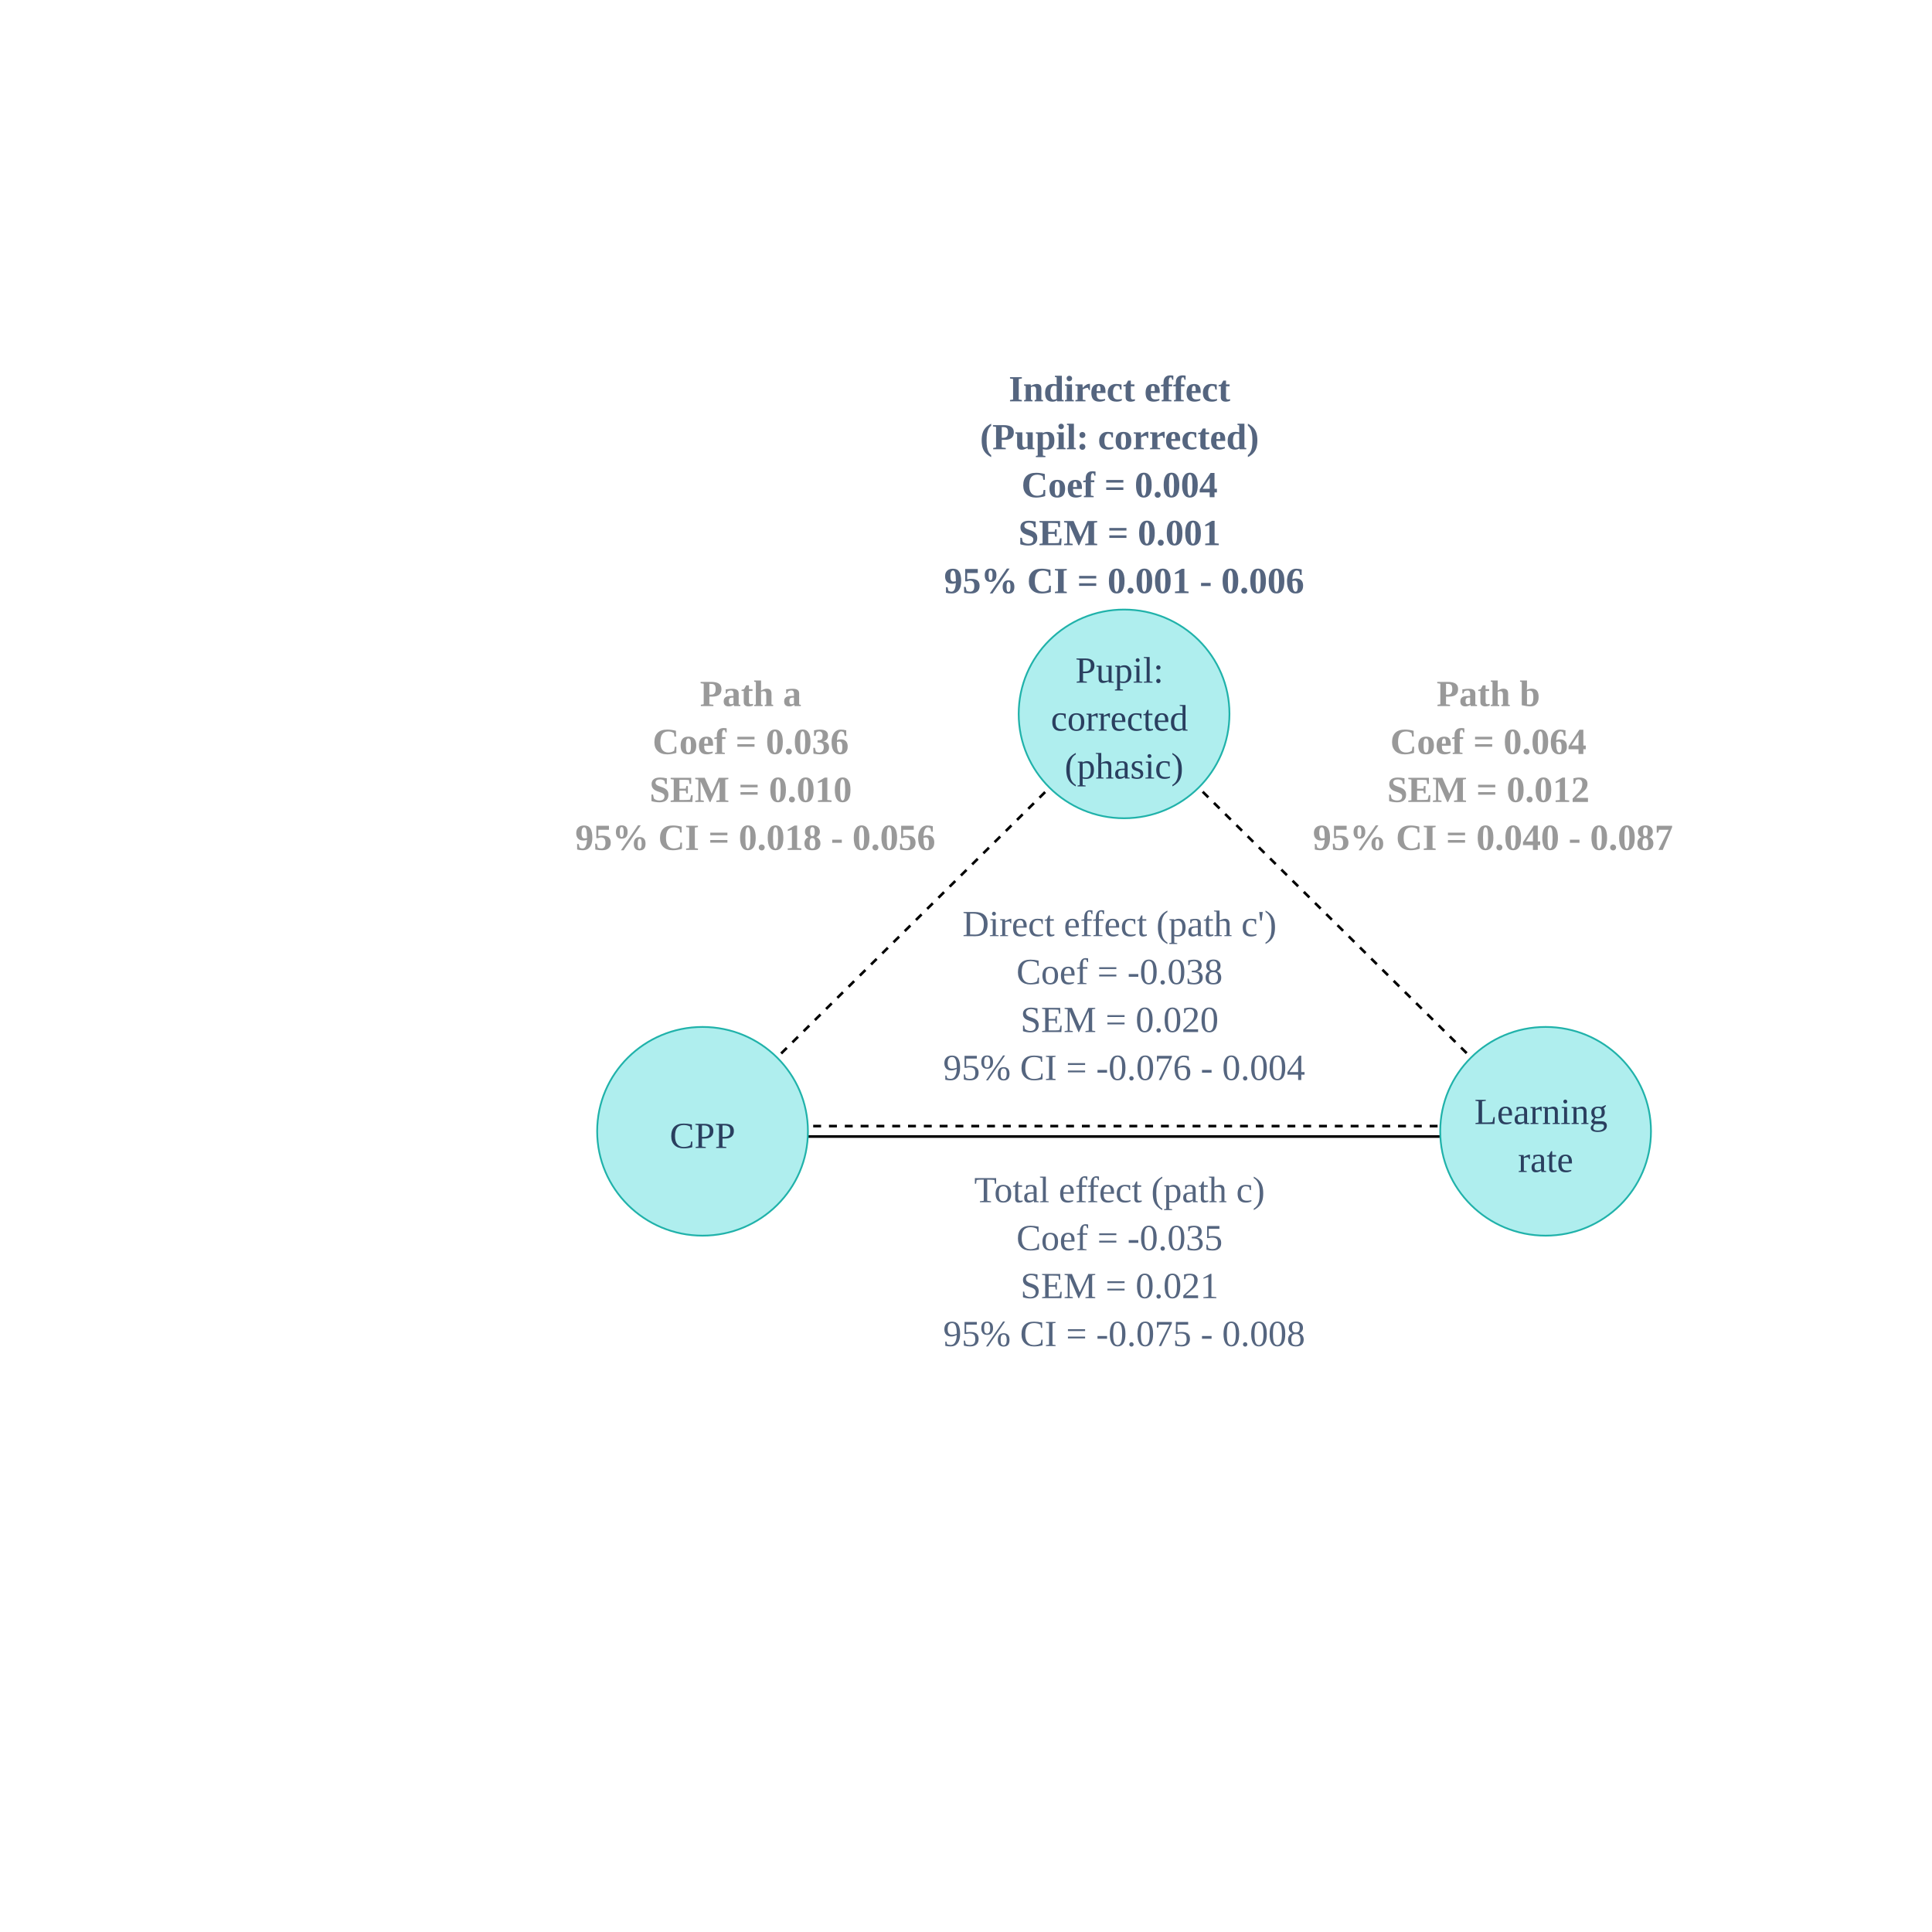
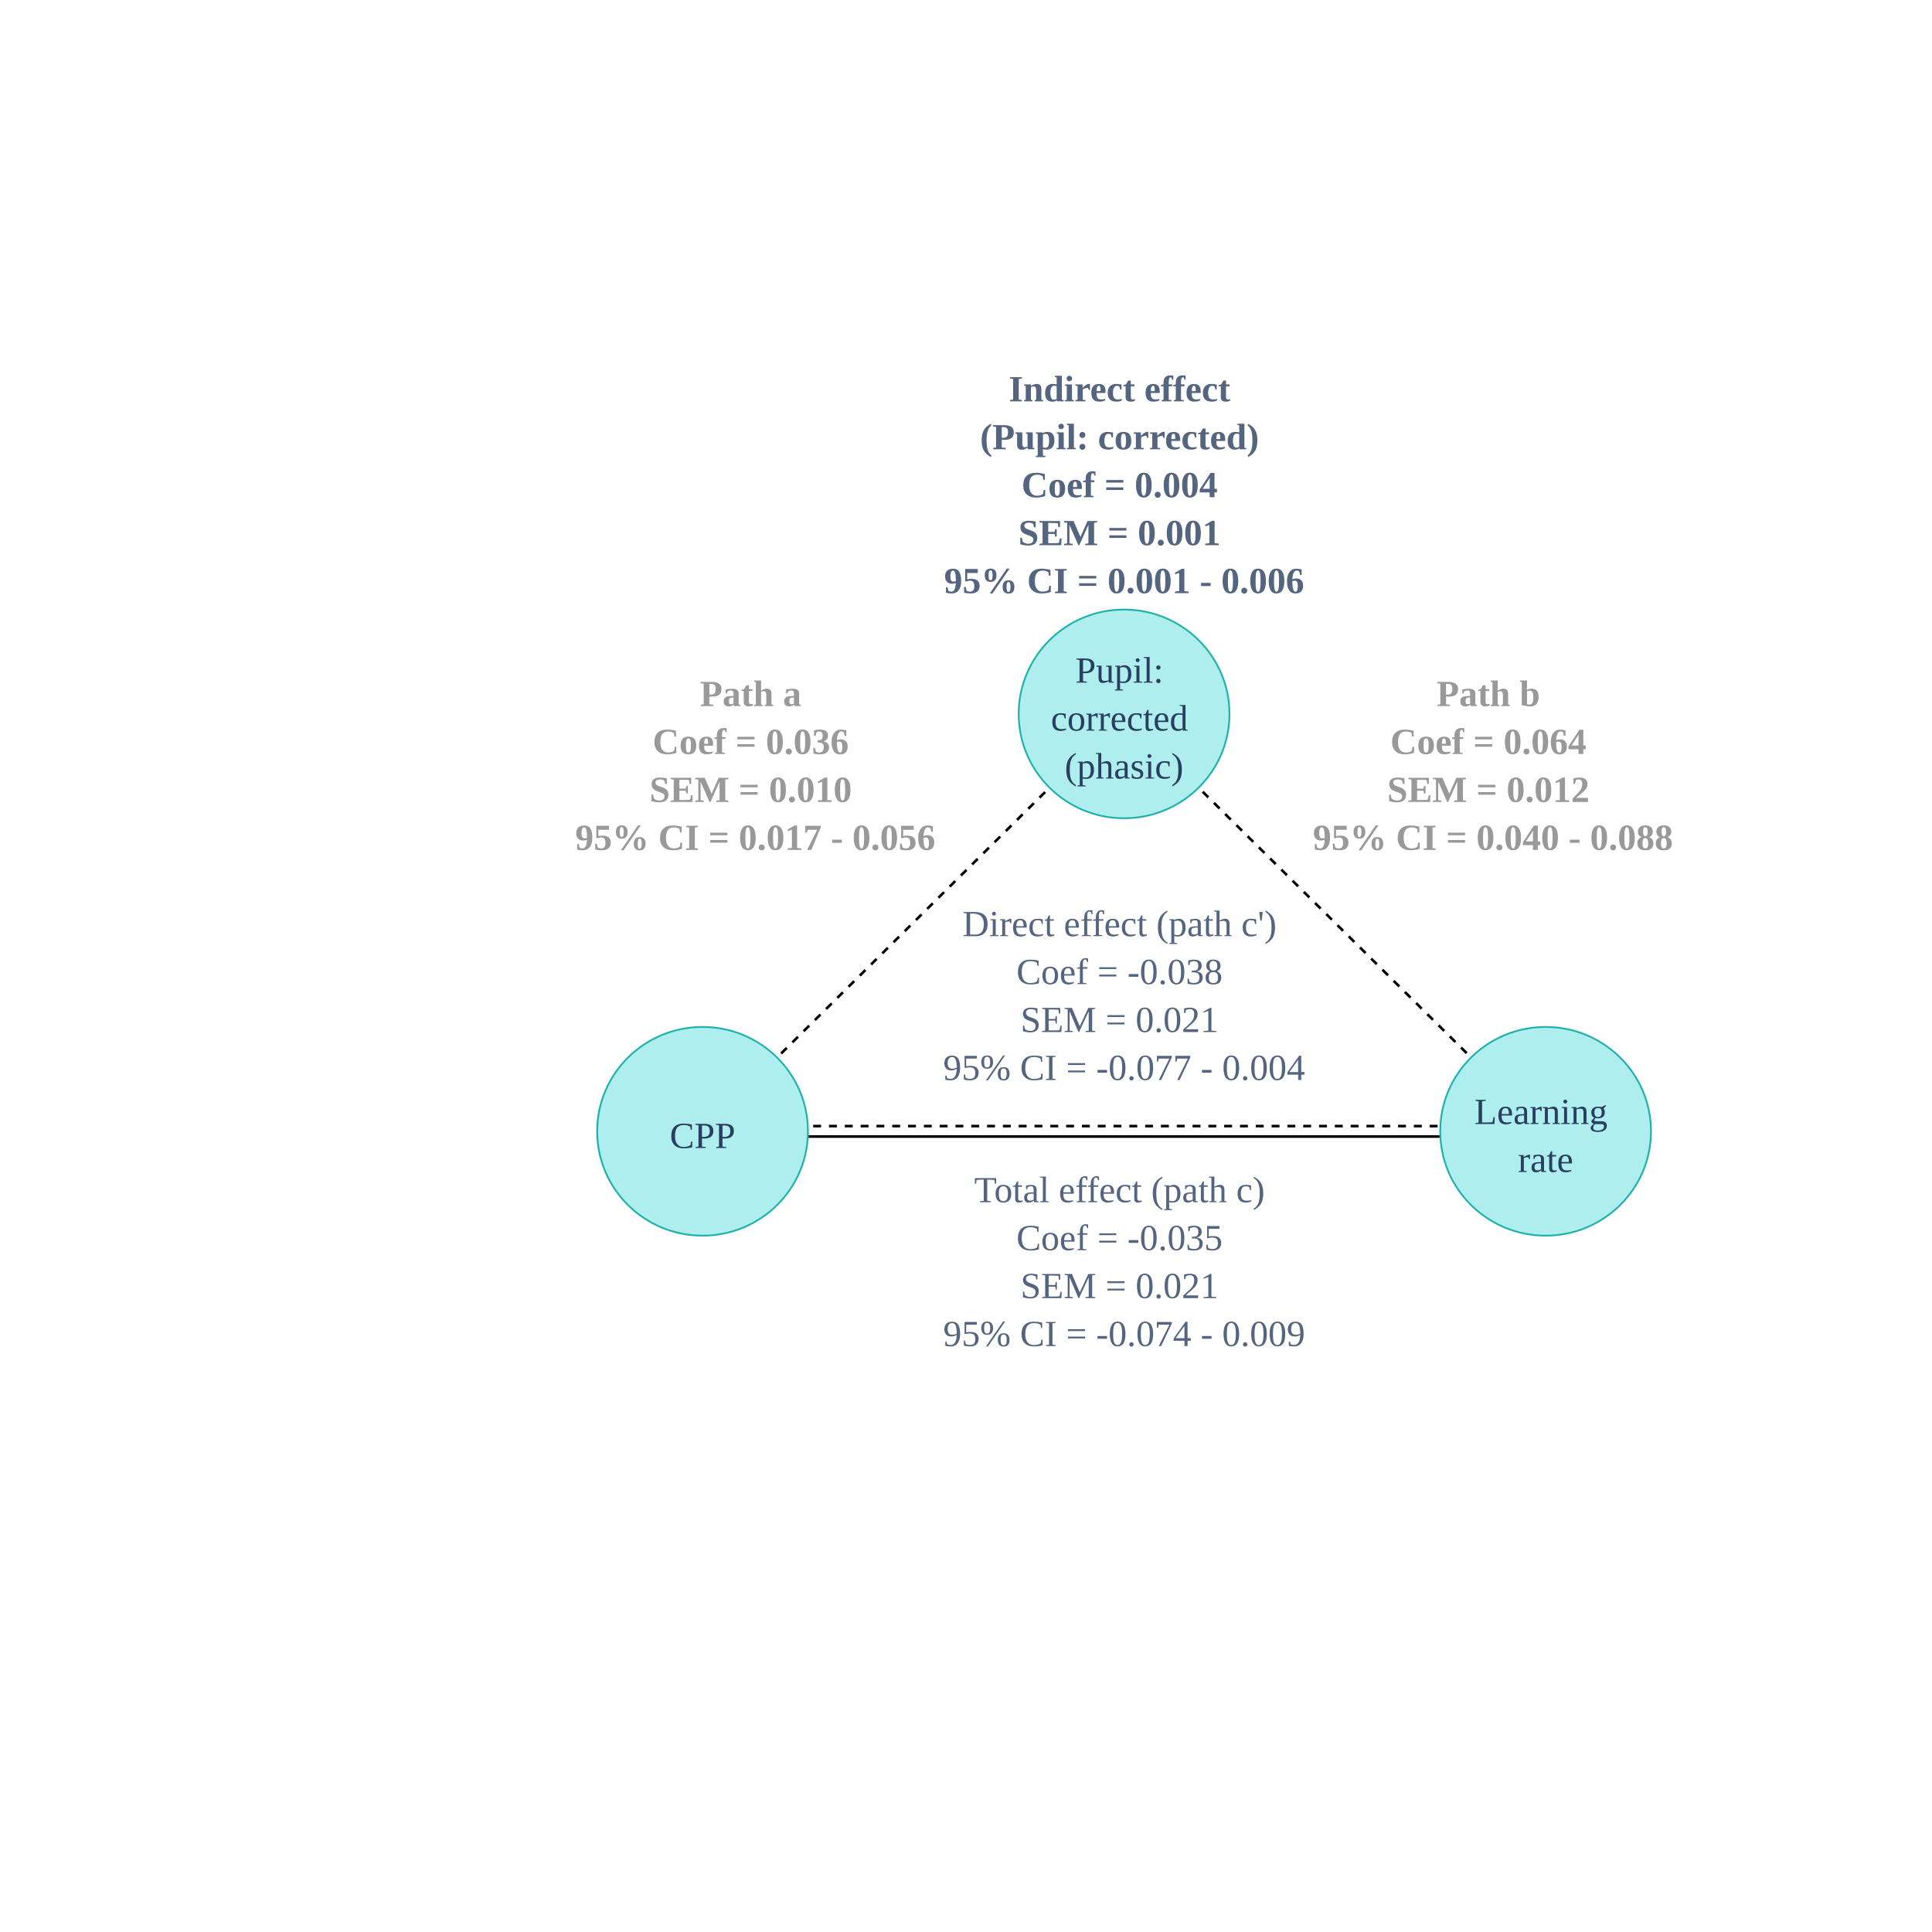
<svg xmlns="http://www.w3.org/2000/svg" class="main-svg" width="2200" height="2200" style="" viewBox="0 0 2200 2200">
  <rect x="0" y="0" width="2200" height="2200" style="fill: rgb(255, 255, 255); fill-opacity: 1;" />
-   <defs id="defs-44f07e">
+   <defs id="defs-ef637c">
    <g class="clips">
-       <clipPath id="clip44f07exyplot" class="plotclip">
+       <clipPath id="clipef637cxyplot" class="plotclip">
        <rect width="2040" height="2020" />
      </clipPath>
-       <clipPath class="axesclip" id="clip44f07ex">
+       <clipPath class="axesclip" id="clipef637cx">
        <rect x="80" y="0" width="2040" height="2200" />
      </clipPath>
-       <clipPath class="axesclip" id="clip44f07ey">
+       <clipPath class="axesclip" id="clipef637cy">
        <rect x="0" y="100" width="2200" height="2020" />
      </clipPath>
-       <clipPath class="axesclip" id="clip44f07exy">
+       <clipPath class="axesclip" id="clipef637cxy">
        <rect x="80" y="100" width="2040" height="2020" />
      </clipPath>
    </g>
    <g class="gradients" />
    <g class="patterns" />
  </defs>
  <g class="bglayer">
    <rect class="bg" x="80" y="100" width="2040" height="2020" style="fill: rgb(255, 255, 255); fill-opacity: 1; stroke-width: 0;" />
  </g>
  <g class="layer-below">
    <g class="imagelayer" />
    <g class="shapelayer" />
  </g>
  <g class="cartesianlayer">
    <g class="subplot xy">
      <g class="layer-subplot">
        <g class="shapelayer" />
        <g class="imagelayer" />
      </g>
      <g class="minor-gridlayer">
        <g class="x" />
        <g class="y" />
      </g>
      <g class="gridlayer">
        <g class="x">
          <path class="xgrid crisp" transform="translate(200,0)" d="M0,100v2020" style="stroke: rgb(255, 255, 255); stroke-opacity: 1; stroke-width: 1px;" />
          <path class="xgrid crisp" transform="translate(440,0)" d="M0,100v2020" style="stroke: rgb(255, 255, 255); stroke-opacity: 1; stroke-width: 1px;" />
          <path class="xgrid crisp" transform="translate(920,0)" d="M0,100v2020" style="stroke: rgb(255, 255, 255); stroke-opacity: 1; stroke-width: 1px;" />
          <path class="xgrid crisp" transform="translate(1160,0)" d="M0,100v2020" style="stroke: rgb(255, 255, 255); stroke-opacity: 1; stroke-width: 1px;" />
          <path class="xgrid crisp" transform="translate(1400,0)" d="M0,100v2020" style="stroke: rgb(255, 255, 255); stroke-opacity: 1; stroke-width: 1px;" />
          <path class="xgrid crisp" transform="translate(1640,0)" d="M0,100v2020" style="stroke: rgb(255, 255, 255); stroke-opacity: 1; stroke-width: 1px;" />
          <path class="xgrid crisp" transform="translate(1880,0)" d="M0,100v2020" style="stroke: rgb(255, 255, 255); stroke-opacity: 1; stroke-width: 1px;" />
        </g>
        <g class="y">
          <path class="ygrid crisp" transform="translate(0,2001.18)" d="M80,0h2040" style="stroke: rgb(255, 255, 255); stroke-opacity: 1; stroke-width: 1px;" />
          <path class="ygrid crisp" transform="translate(0,1763.53)" d="M80,0h2040" style="stroke: rgb(255, 255, 255); stroke-opacity: 1; stroke-width: 1px;" />
          <path class="ygrid crisp" transform="translate(0,1288.24)" d="M80,0h2040" style="stroke: rgb(255, 255, 255); stroke-opacity: 1; stroke-width: 1px;" />
          <path class="ygrid crisp" transform="translate(0,1050.59)" d="M80,0h2040" style="stroke: rgb(255, 255, 255); stroke-opacity: 1; stroke-width: 1px;" />
          <path class="ygrid crisp" transform="translate(0,812.94)" d="M80,0h2040" style="stroke: rgb(255, 255, 255); stroke-opacity: 1; stroke-width: 1px;" />
          <path class="ygrid crisp" transform="translate(0,575.29)" d="M80,0h2040" style="stroke: rgb(255, 255, 255); stroke-opacity: 1; stroke-width: 1px;" />
          <path class="ygrid crisp" transform="translate(0,337.65)" d="M80,0h2040" style="stroke: rgb(255, 255, 255); stroke-opacity: 1; stroke-width: 1px;" />
        </g>
      </g>
      <g class="zerolinelayer">
        <path class="xzl zl crisp" transform="translate(680,0)" d="M0,100v2020" style="stroke: rgb(255, 255, 255); stroke-opacity: 1; stroke-width: 2px;" />
        <path class="yzl zl crisp" transform="translate(0,1525.88)" d="M80,0h2040" style="stroke: rgb(255, 255, 255); stroke-opacity: 1; stroke-width: 2px;" />
      </g>
      <g class="layer-between">
        <g class="shapelayer" />
        <g class="imagelayer" />
      </g>
      <path class="xlines-below" />
      <path class="ylines-below" />
      <g class="overlines-below" />
      <g class="xaxislayer-below" />
      <g class="yaxislayer-below" />
      <g class="overaxes-below" />
      <g class="overplot">
-         <g class="xy" transform="translate(80,100)" clip-path="url(#clip44f07exyplot)" />
+         <g class="xy" transform="translate(80,100)" clip-path="url(#clipef637cxyplot)" />
      </g>
      <path class="xlines-above crisp" d="M0,0" style="fill: none;" />
      <path class="ylines-above crisp" d="M0,0" style="fill: none;" />
      <g class="overlines-above" />
      <g class="xaxislayer-above" />
      <g class="yaxislayer-above" />
      <g class="overaxes-above" />
    </g>
  </g>
  <g class="polarlayer" />
  <g class="smithlayer" />
  <g class="ternarylayer" />
  <g class="geolayer" />
  <g class="funnelarealayer" />
  <g class="pielayer" />
  <g class="iciclelayer" />
  <g class="treemaplayer" />
  <g class="sunburstlayer" />
  <g class="glimages" />
-   <defs id="topdefs-44f07e">
+   <defs id="topdefs-ef637c">
    <g class="clips" />
  </defs>
  <g class="layer-above">
    <g class="imagelayer" />
    <g class="shapelayer">
-       <g class="shape-group" data-index="0" clip-path="url(#clip44f07exy)">
+       <g class="shape-group" data-index="0" clip-path="url(#clipef637cxy)">
        <path data-index="0" fill-rule="evenodd" d="M800,1288.24L1280,812.94" style="opacity: 1; stroke: rgb(0, 0, 0); stroke-opacity: 1; fill: rgb(0, 0, 0); fill-opacity: 0; stroke-dasharray: 9px, 9px; stroke-width: 3px;" />
      </g>
-       <g class="shape-group" data-index="1" clip-path="url(#clip44f07exy)">
+       <g class="shape-group" data-index="1" clip-path="url(#clipef637cxy)">
        <path data-index="1" fill-rule="evenodd" d="M1280,812.94L1760,1288.24" style="opacity: 1; stroke: rgb(0, 0, 0); stroke-opacity: 1; fill: rgb(0, 0, 0); fill-opacity: 0; stroke-dasharray: 9px, 9px; stroke-width: 3px;" />
      </g>
-       <g class="shape-group" data-index="2" clip-path="url(#clip44f07exy)">
+       <g class="shape-group" data-index="2" clip-path="url(#clipef637cxy)">
        <path data-index="2" fill-rule="evenodd" d="M800,1282.29L1760,1282.29" style="opacity: 1; stroke: rgb(0, 0, 0); stroke-opacity: 1; fill: rgb(0, 0, 0); fill-opacity: 0; stroke-dasharray: 9px, 9px; stroke-width: 3px;" />
      </g>
-       <g class="shape-group" data-index="3" clip-path="url(#clip44f07exy)">
+       <g class="shape-group" data-index="3" clip-path="url(#clipef637cxy)">
        <path data-index="3" fill-rule="evenodd" d="M800,1294.18L1760,1294.18" style="opacity: 1; stroke: rgb(0, 0, 0); stroke-opacity: 1; fill: rgb(0, 0, 0); fill-opacity: 0; stroke-width: 3px;" />
      </g>
-       <g class="shape-group" data-index="4" clip-path="url(#clip44f07exy)">
+       <g class="shape-group" data-index="4" clip-path="url(#clipef637cxy)">
        <path data-index="4" fill-rule="evenodd" d="M920,1288.235A120,118.825 0 1,1 800,1169.41A120,118.825 0 0,1 920,1288.235Z" style="opacity: 1; stroke: rgb(32, 178, 170); stroke-opacity: 1; fill: rgb(175, 238, 238); fill-opacity: 1; stroke-width: 2px;" />
        <g data-index="4" class="shape-label">
          <text data-notex="1" class="shape-label-text" x="800" y="1307.235" style="font-family: 'Times New Roman'; font-size: 42px; fill: rgb(42, 63, 95); fill-opacity: 1; white-space: pre;" text-anchor="middle" transform="rotate(0,800,1307.235)">CPP</text>
        </g>
      </g>
-       <g class="shape-group" data-index="5" clip-path="url(#clip44f07exy)">
+       <g class="shape-group" data-index="5" clip-path="url(#clipef637cxy)">
        <path data-index="5" fill-rule="evenodd" d="M1880,1288.235A120,118.825 0 1,1 1760,1169.41A120,118.825 0 0,1 1880,1288.235Z" style="opacity: 1; stroke: rgb(32, 178, 170); stroke-opacity: 1; fill: rgb(175, 238, 238); fill-opacity: 1; stroke-width: 2px;" />
        <g data-index="5" class="shape-label">
          <text data-notex="1" class="shape-label-text" x="1760" y="1279.93" style="font-family: 'Times New Roman'; font-size: 42px; fill: rgb(42, 63, 95); fill-opacity: 1; white-space: pre;" text-anchor="middle" transform="rotate(0,1760,1279.93)">
            <tspan class="line" dy="0em" x="1760" y="1279.93">Learning </tspan>
            <tspan class="line" dy="1.3em" x="1760" y="1279.93">rate</tspan>
          </text>
        </g>
      </g>
-       <g class="shape-group" data-index="6" clip-path="url(#clip44f07exy)">
+       <g class="shape-group" data-index="6" clip-path="url(#clipef637cxy)">
        <path data-index="6" fill-rule="evenodd" d="M1400,812.94A120,118.82 0 1,1 1280,694.12A120,118.82 0 0,1 1400,812.94Z" style="opacity: 1; stroke: rgb(32, 178, 170); stroke-opacity: 1; fill: rgb(175, 238, 238); fill-opacity: 1; stroke-width: 2px;" />
        <g data-index="6" class="shape-label">
          <text data-notex="1" class="shape-label-text" x="1280" y="777.338" style="font-family: 'Times New Roman'; font-size: 42px; fill: rgb(42, 63, 95); fill-opacity: 1; white-space: pre;" text-anchor="middle" transform="rotate(0,1280,777.3384)">
            <tspan class="line" dy="0em" x="1280" y="777.338">Pupil:</tspan>
            <tspan class="line" dy="1.3em" x="1280" y="777.338">corrected</tspan>
            <tspan class="line" dy="2.6em" x="1280" y="777.338">(phasic)</tspan>
          </text>
        </g>
      </g>
    </g>
  </g>
  <g class="infolayer">
    <g class="g-gtitle" />
    <g class="g-xtitle" />
    <g class="g-ytitle" />
    <g class="annotation" data-index="0" style="opacity: 0.8;">
      <g class="annotation-text-g" transform="rotate(0,1280,1436.76)">
        <g class="cursor-pointer" transform="translate(1069,1327)">
          <rect class="bg" x="0.5" y="0.5" width="421" height="219" style="stroke-width: 1px; stroke: rgb(255, 255, 255); stroke-opacity: 1; fill: rgb(255, 255, 255); fill-opacity: 1;" />
          <text class="annotation-text" text-anchor="middle" x="211.078" y="42" style="font-family: 'Times New Roman'; font-size: 42px; fill: rgb(42, 63, 95); fill-opacity: 1; white-space: pre;">
            <tspan class="line" dy="0em" x="211.078" y="42">Total effect (path c)</tspan>
            <tspan class="line" dy="1.3em" x="211.078" y="42">Coef = -0.035</tspan>
            <tspan class="line" dy="2.6em" x="211.078" y="42">SEM = 0.021</tspan>
-             <tspan class="line" dy="3.9em" x="211.078" y="42">95% CI = -0.075 - 0.008</tspan>
+             <tspan class="line" dy="3.9em" x="211.078" y="42">95% CI = -0.074 - 0.009</tspan>
          </text>
        </g>
      </g>
    </g>
    <g class="annotation" data-index="1" style="opacity: 0.8;">
      <g class="annotation-text-g" transform="rotate(0,1280,1133.76)">
        <g class="cursor-pointer" transform="translate(1069,1024)">
          <rect class="bg" x="0.5" y="0.5" width="421" height="219" style="stroke-width: 1px; stroke: rgb(255, 255, 255); stroke-opacity: 1; fill: rgb(255, 255, 255); fill-opacity: 1;" />
          <text class="annotation-text" text-anchor="middle" x="211.078" y="42" style="font-family: 'Times New Roman'; font-size: 42px; fill: rgb(42, 63, 95); fill-opacity: 1; white-space: pre;">
            <tspan class="line" dy="0em" x="211.078" y="42">Direct effect (path c')</tspan>
            <tspan class="line" dy="1.3em" x="211.078" y="42">Coef = -0.038</tspan>
-             <tspan class="line" dy="2.6em" x="211.078" y="42">SEM = 0.020</tspan>
-             <tspan class="line" dy="3.9em" x="211.078" y="42">95% CI = -0.076 - 0.004</tspan>
+             <tspan class="line" dy="2.6em" x="211.078" y="42">SEM = 0.021</tspan>
+             <tspan class="line" dy="3.9em" x="211.078" y="42">95% CI = -0.077 - 0.004</tspan>
          </text>
        </g>
      </g>
    </g>
    <g class="annotation" data-index="2" style="opacity: 0.8;">
      <g class="annotation-text-g" transform="rotate(0,1280,551.53)">
        <g class="cursor-pointer" transform="translate(1070,415)">
          <rect class="bg" x="0.5" y="0.5" width="419" height="273" style="stroke-width: 1px; stroke: rgb(255, 255, 255); stroke-opacity: 1; fill: rgb(255, 255, 255); fill-opacity: 1;" />
          <text class="annotation-text" text-anchor="middle" x="210.062" y="42" style="font-family: 'Times New Roman'; font-size: 42px; fill: rgb(42, 63, 95); fill-opacity: 1; white-space: pre;">
            <tspan class="line" dy="0em" x="210.062" y="42">
              <tspan style="font-weight:bold">Indirect effect </tspan>
            </tspan>
            <tspan class="line" dy="1.3em" x="210.062" y="42">
              <tspan style="font-weight:bold">(Pupil: corrected)</tspan>
            </tspan>
            <tspan class="line" dy="2.6em" x="210.062" y="42">
              <tspan style="font-weight:bold">Coef = 0.004</tspan>
            </tspan>
            <tspan class="line" dy="3.9em" x="210.062" y="42">
              <tspan style="font-weight:bold">SEM = 0.001</tspan>
            </tspan>
            <tspan class="line" dy="5.2em" x="210.062" y="42">
              <tspan style="font-weight:bold">95% CI = 0.001 - 0.006</tspan>
            </tspan>
          </text>
        </g>
      </g>
    </g>
    <g class="annotation" data-index="3" style="opacity: 0.8;">
      <g class="annotation-text-g" transform="rotate(0,860,872.35)">
        <g class="cursor-pointer" transform="translate(650,762)">
          <rect class="bg" x="0.5" y="0.5" width="419" height="219" style="stroke-width: 1px; stroke: rgb(255, 255, 255); stroke-opacity: 1; fill: rgb(255, 255, 255); fill-opacity: 1;" />
          <text class="annotation-text" text-anchor="middle" x="210.062" y="42" style="font-family: 'Times New Roman'; font-size: 42px; fill: rgb(128, 128, 128); fill-opacity: 1; white-space: pre;">
            <tspan class="line" dy="0em" x="210.062" y="42">
              <tspan style="font-weight:bold">Path a</tspan>
            </tspan>
            <tspan class="line" dy="1.3em" x="210.062" y="42">
              <tspan style="font-weight:bold">Coef = 0.036</tspan>
            </tspan>
            <tspan class="line" dy="2.6em" x="210.062" y="42">
              <tspan style="font-weight:bold">SEM = 0.010</tspan>
            </tspan>
            <tspan class="line" dy="3.9em" x="210.062" y="42">
-               <tspan style="font-weight:bold">95% CI = 0.018 - 0.056</tspan>
+               <tspan style="font-weight:bold">95% CI = 0.017 - 0.056</tspan>
            </tspan>
          </text>
        </g>
      </g>
    </g>
    <g class="annotation" data-index="4" style="opacity: 0.8;">
      <g class="annotation-text-g" transform="rotate(0,1700,872.35)">
        <g class="cursor-pointer" transform="translate(1490,762)">
          <rect class="bg" x="0.5" y="0.5" width="419" height="219" style="stroke-width: 1px; stroke: rgb(255, 255, 255); stroke-opacity: 1; fill: rgb(255, 255, 255); fill-opacity: 1;" />
          <text class="annotation-text" text-anchor="middle" x="210.062" y="42" style="font-family: 'Times New Roman'; font-size: 42px; fill: rgb(128, 128, 128); fill-opacity: 1; white-space: pre;">
            <tspan class="line" dy="0em" x="210.062" y="42">
              <tspan style="font-weight:bold">Path b</tspan>
            </tspan>
            <tspan class="line" dy="1.3em" x="210.062" y="42">
              <tspan style="font-weight:bold">Coef = 0.064</tspan>
            </tspan>
            <tspan class="line" dy="2.6em" x="210.062" y="42">
              <tspan style="font-weight:bold">SEM = 0.012</tspan>
            </tspan>
            <tspan class="line" dy="3.9em" x="210.062" y="42">
-               <tspan style="font-weight:bold">95% CI = 0.040 - 0.087</tspan>
+               <tspan style="font-weight:bold">95% CI = 0.040 - 0.088</tspan>
            </tspan>
          </text>
        </g>
      </g>
    </g>
  </g>
</svg>
